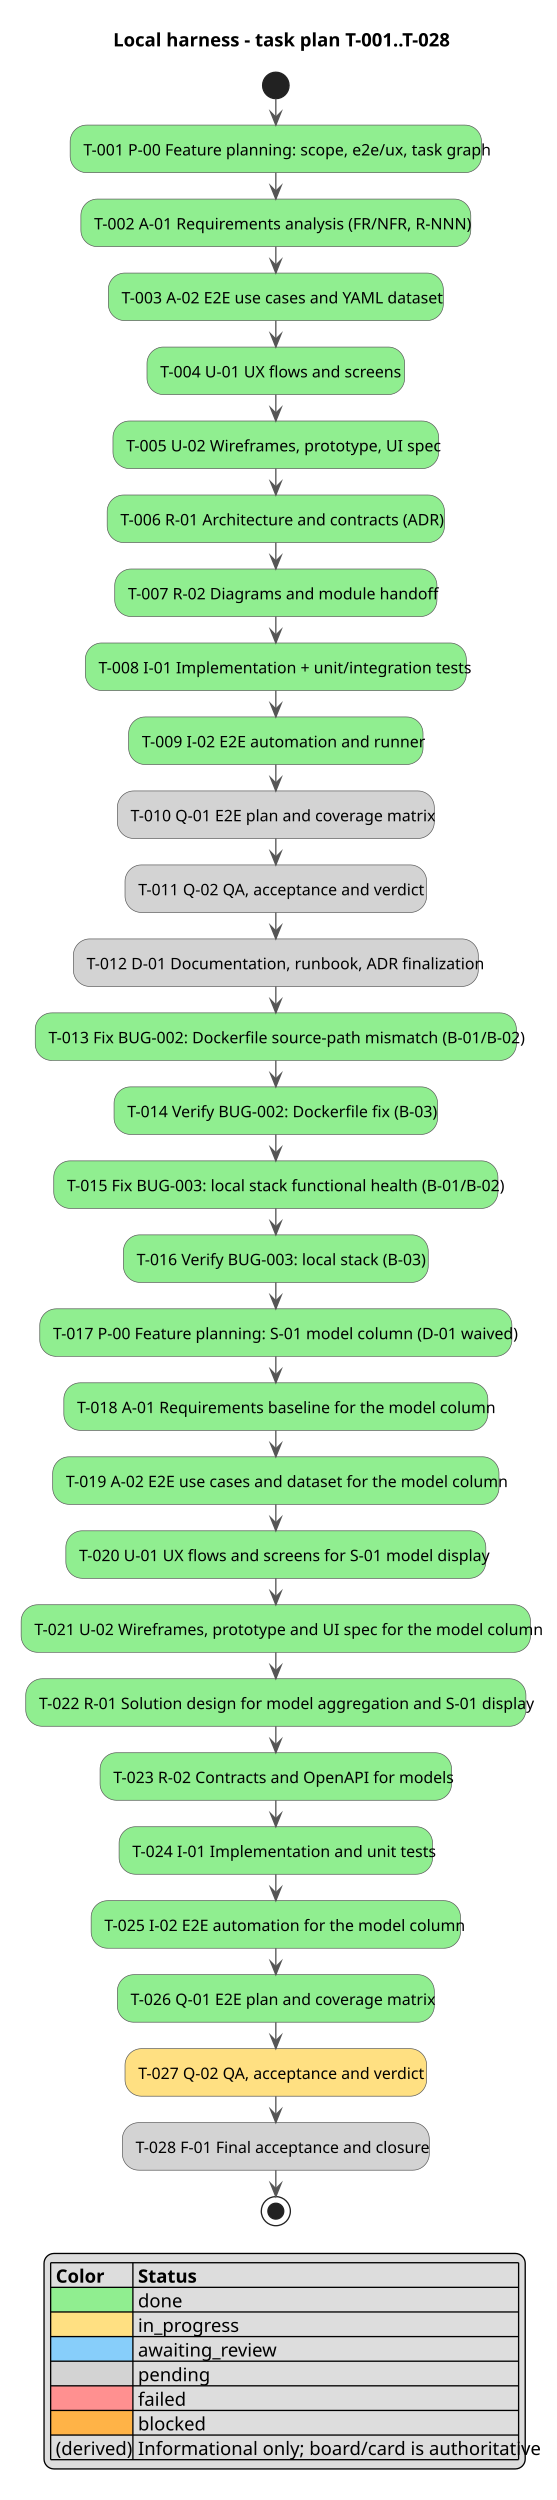
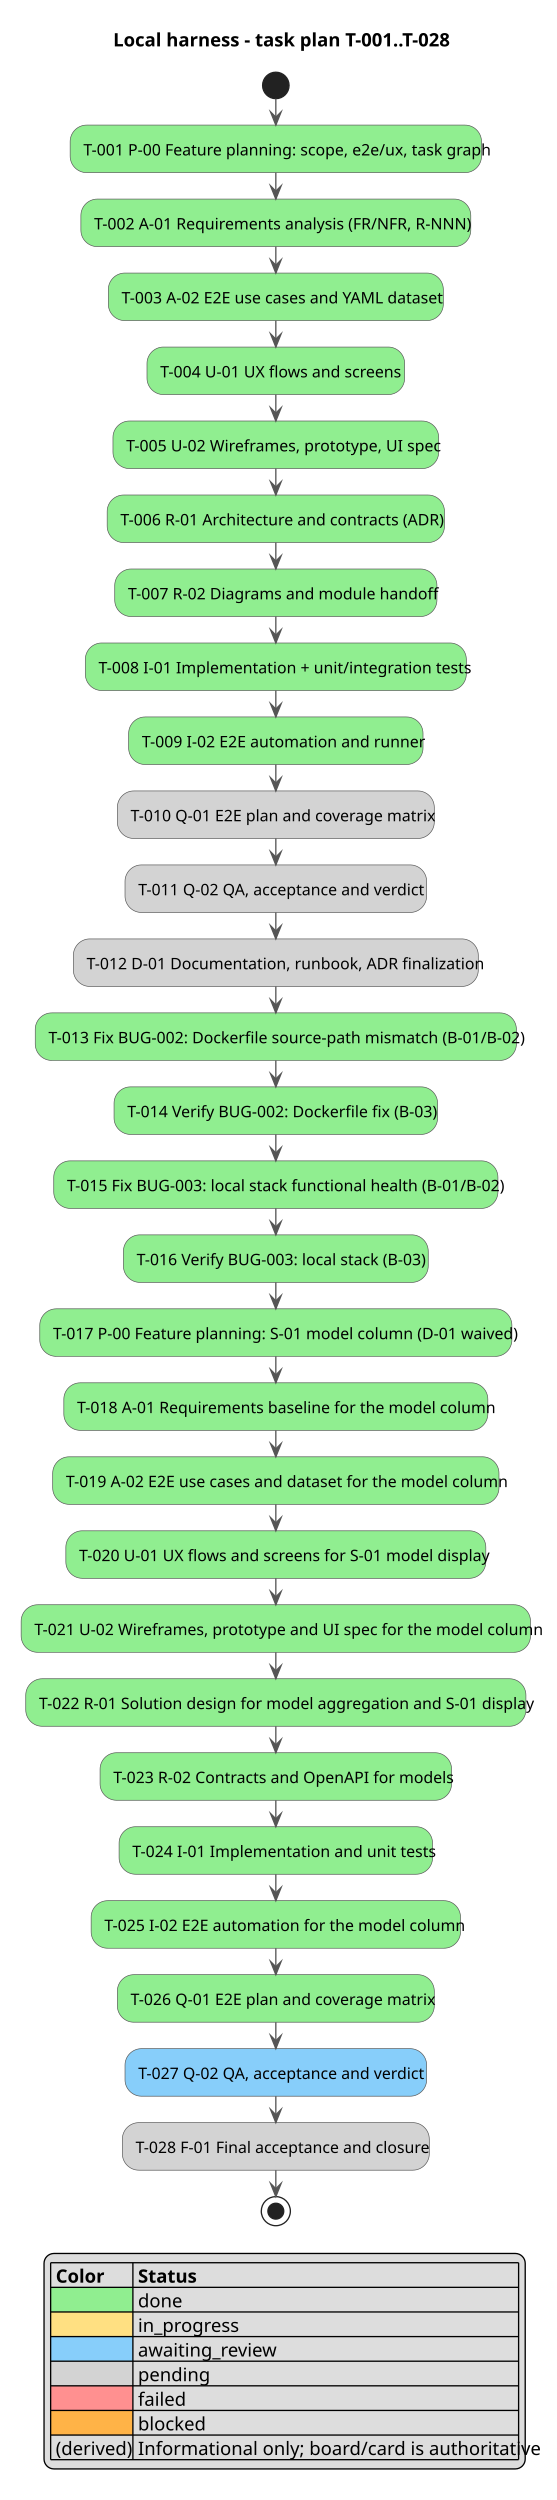
<svg xmlns="http://www.w3.org/2000/svg" version="1.1" data-diagram-type="ACTIVITY" style="width:421px;height:1891px;background:#FFFFFF;" width="421px" height="1891px" viewBox="0 0 421 1891" zoomAndPan="magnify" preserveAspectRatio="none" contentStyleType="text/css">
  <defs />
  <g font-family="sans-serif" lengthAdjust="spacing">
    <g class="title" data-source-line="5">
      <text x="85.599" y="35.107" fill="#000" font-size="14" textLength="248.076" font-weight="700" font-family="Segoe UI">Local harness - task plan T-001..T-028</text>
    </g>
    <ellipse cx="208.637" cy="64.621" rx="10" ry="10" fill="#222" style="stroke:#222;stroke-width:1;" />
    <rect x="53.072" y="94.621" width="311.129" height="35.961" fill="#90EE90" style="stroke:#555;stroke-width:0.5;" rx="12.5" ry="12.5" />
    <text x="63.072" y="117.57" fill="#000" font-size="12" textLength="291.129" font-family="Segoe UI">T-001 P-00 Feature planning: scope, e2e/ux, task graph</text>
    <rect x="61.182" y="150.582" width="294.91" height="35.961" fill="#90EE90" style="stroke:#555;stroke-width:0.5;" rx="12.5" ry="12.5" />
    <text x="71.182" y="173.531" fill="#000" font-size="12" textLength="274.91" font-family="Segoe UI">T-002 A-01 Requirements analysis (FR/NFR, R-NNN)</text>
    <rect x="81.941" y="206.543" width="253.391" height="35.961" fill="#90EE90" style="stroke:#555;stroke-width:0.5;" rx="12.5" ry="12.5" />
    <text x="91.941" y="229.492" fill="#000" font-size="12" textLength="233.391" font-family="Segoe UI">T-003 A-02 E2E use cases and YAML dataset</text>
    <rect x="111.191" y="262.504" width="194.891" height="35.961" fill="#90EE90" style="stroke:#555;stroke-width:0.5;" rx="12.5" ry="12.5" />
    <text x="121.191" y="285.453" fill="#000" font-size="12" textLength="174.891" font-family="Segoe UI">T-004 U-01 UX flows and screens</text>
    <rect x="85.451" y="318.465" width="246.371" height="35.961" fill="#90EE90" style="stroke:#555;stroke-width:0.5;" rx="12.5" ry="12.5" />
    <text x="95.451" y="341.414" fill="#000" font-size="12" textLength="226.371" font-family="Segoe UI">T-005 U-02 Wireframes, prototype, UI spec</text>
    <rect x="81.071" y="374.426" width="255.131" height="35.961" fill="#90EE90" style="stroke:#555;stroke-width:0.5;" rx="12.5" ry="12.5" />
    <text x="91.071" y="397.375" fill="#000" font-size="12" textLength="235.131" font-family="Segoe UI">T-006 R-01 Architecture and contracts (ADR)</text>
    <rect x="86.784" y="430.387" width="243.705" height="35.961" fill="#90EE90" style="stroke:#555;stroke-width:0.5;" rx="12.5" ry="12.5" />
    <text x="96.784" y="453.336" fill="#000" font-size="12" textLength="223.705" font-family="Segoe UI">T-007 R-02 Diagrams and module handoff</text>
    <rect x="64.536" y="486.348" width="288.201" height="35.961" fill="#90EE90" style="stroke:#555;stroke-width:0.5;" rx="12.5" ry="12.5" />
    <text x="74.536" y="509.297" fill="#000" font-size="12" textLength="268.201" font-family="Segoe UI">T-008 I-01 Implementation + unit/integration tests</text>
    <rect x="97.311" y="542.309" width="222.652" height="35.961" fill="#90EE90" style="stroke:#555;stroke-width:0.5;" rx="12.5" ry="12.5" />
    <text x="107.311" y="565.258" fill="#000" font-size="12" textLength="202.652" font-family="Segoe UI">T-009 I-02 E2E automation and runner</text>
    <rect x="88.768" y="598.27" width="239.738" height="35.961" fill="#D3D3D3" style="stroke:#555;stroke-width:0.5;" rx="12.5" ry="12.5" />
    <text x="98.768" y="621.219" fill="#000" font-size="12" textLength="219.738" font-family="Segoe UI">T-010 Q-01 E2E plan and coverage matrix</text>
    <rect x="94.565" y="654.23" width="228.143" height="35.961" fill="#D3D3D3" style="stroke:#555;stroke-width:0.5;" rx="12.5" ry="12.5" />
    <text x="104.565" y="677.18" fill="#000" font-size="12" textLength="208.143" font-family="Segoe UI">T-011 Q-02 QA, acceptance and verdict</text>
    <rect x="55.489" y="710.191" width="306.295" height="35.961" fill="#D3D3D3" style="stroke:#555;stroke-width:0.5;" rx="12.5" ry="12.5" />
    <text x="65.489" y="733.141" fill="#000" font-size="12" textLength="286.295" font-family="Segoe UI">T-012 D-01 Documentation, runbook, ADR finalization</text>
    <rect x="26.667" y="766.152" width="363.939" height="35.961" fill="#90EE90" style="stroke:#555;stroke-width:0.5;" rx="12.5" ry="12.5" />
    <text x="36.667" y="789.102" fill="#000" font-size="12" textLength="343.939" font-family="Segoe UI">T-013 Fix BUG-002: Dockerfile source-path mismatch (B-01/B-02)</text>
    <rect x="86.271" y="822.113" width="244.73" height="35.961" fill="#90EE90" style="stroke:#555;stroke-width:0.5;" rx="12.5" ry="12.5" />
    <text x="96.271" y="845.063" fill="#000" font-size="12" textLength="224.73" font-family="Segoe UI">T-014 Verify BUG-002: Dockerfile fix (B-03)</text>
    <rect x="40.65" y="878.074" width="335.973" height="35.961" fill="#90EE90" style="stroke:#555;stroke-width:0.5;" rx="12.5" ry="12.5" />
    <text x="50.65" y="901.023" fill="#000" font-size="12" textLength="315.973" font-family="Segoe UI">T-015 Fix BUG-003: local stack functional health (B-01/B-02)</text>
    <rect x="93.347" y="934.035" width="230.58" height="35.961" fill="#90EE90" style="stroke:#555;stroke-width:0.5;" rx="12.5" ry="12.5" />
    <text x="103.347" y="956.984" fill="#000" font-size="12" textLength="210.58" font-family="Segoe UI">T-016 Verify BUG-003: local stack (B-03)</text>
    <rect x="30.089" y="989.996" width="357.096" height="35.961" fill="#90EE90" style="stroke:#555;stroke-width:0.5;" rx="12.5" ry="12.5" />
    <text x="40.089" y="1012.945" fill="#000" font-size="12" textLength="337.096" font-family="Segoe UI">T-017 P-00 Feature planning: S-01 model column (D-01 waived)</text>
    <rect x="48.279" y="1045.957" width="320.715" height="35.961" fill="#90EE90" style="stroke:#555;stroke-width:0.5;" rx="12.5" ry="12.5" />
    <text x="58.279" y="1068.906" fill="#000" font-size="12" textLength="300.715" font-family="Segoe UI">T-018 A-01 Requirements baseline for the model column</text>
    <rect x="39.856" y="1101.918" width="337.561" height="35.961" fill="#90EE90" style="stroke:#555;stroke-width:0.5;" rx="12.5" ry="12.5" />
    <text x="49.856" y="1124.867" fill="#000" font-size="12" textLength="317.561" font-family="Segoe UI">T-019 A-02 E2E use cases and dataset for the model column</text>
    <rect x="49.806" y="1157.879" width="317.662" height="35.961" fill="#90EE90" style="stroke:#555;stroke-width:0.5;" rx="12.5" ry="12.5" />
    <text x="59.806" y="1180.828" fill="#000" font-size="12" textLength="297.662" font-family="Segoe UI">T-020 U-01 UX flows and screens for S-01 model display</text>
    <rect x="16" y="1213.84" width="385.273" height="35.961" fill="#90EE90" style="stroke:#555;stroke-width:0.5;" rx="12.5" ry="12.5" />
    <text x="26" y="1236.789" fill="#000" font-size="12" textLength="365.273" font-family="Segoe UI">T-021 U-02 Wireframes, prototype and UI spec for the model column</text>
    <rect x="19.475" y="1269.801" width="378.324" height="35.961" fill="#90EE90" style="stroke:#555;stroke-width:0.5;" rx="12.5" ry="12.5" />
    <text x="29.475" y="1292.75" fill="#000" font-size="12" textLength="358.324" font-family="Segoe UI">T-022 R-01 Solution design for model aggregation and S-01 display</text>
    <rect x="75.698" y="1325.762" width="265.877" height="35.961" fill="#90EE90" style="stroke:#555;stroke-width:0.5;" rx="12.5" ry="12.5" />
    <text x="85.698" y="1348.711" fill="#000" font-size="12" textLength="245.877" font-family="Segoe UI">T-023 R-02 Contracts and OpenAPI for models</text>
    <rect x="90.086" y="1381.723" width="237.102" height="35.961" fill="#90EE90" style="stroke:#555;stroke-width:0.5;" rx="12.5" ry="12.5" />
    <text x="100.086" y="1404.672" fill="#000" font-size="12" textLength="217.102" font-family="Segoe UI">T-024 I-01 Implementation and unit tests</text>
    <rect x="68.948" y="1437.684" width="279.377" height="35.961" fill="#90EE90" style="stroke:#555;stroke-width:0.5;" rx="12.5" ry="12.5" />
    <text x="78.948" y="1460.633" fill="#000" font-size="12" textLength="259.377" font-family="Segoe UI">T-025 I-02 E2E automation for the model column</text>
    <rect x="88.768" y="1493.645" width="239.738" height="35.961" fill="#90EE90" style="stroke:#555;stroke-width:0.5;" rx="12.5" ry="12.5" />
    <text x="98.768" y="1516.594" fill="#000" font-size="12" textLength="219.738" font-family="Segoe UI">T-026 Q-01 E2E plan and coverage matrix</text>
-     <rect x="94.565" y="1549.605" width="228.143" height="35.961" fill="#FFE082" style="stroke:#555;stroke-width:0.5;" rx="12.5" ry="12.5" />
+     <rect x="94.565" y="1549.605" width="228.143" height="35.961" fill="#87CEFA" style="stroke:#555;stroke-width:0.5;" rx="12.5" ry="12.5" />
    <text x="104.565" y="1572.555" fill="#000" font-size="12" textLength="208.143" font-family="Segoe UI">T-027 Q-02 QA, acceptance and verdict</text>
    <rect x="92.553" y="1605.566" width="232.168" height="35.961" fill="#D3D3D3" style="stroke:#555;stroke-width:0.5;" rx="12.5" ry="12.5" />
    <text x="102.553" y="1628.516" fill="#000" font-size="12" textLength="212.168" font-family="Segoe UI">T-028 F-01 Final acceptance and closure</text>
    <ellipse cx="208.637" cy="1672.527" rx="11" ry="11" fill="none" style="stroke:#222;stroke-width:1;" />
    <ellipse cx="208.637" cy="1672.527" rx="6" ry="6" fill="#222" style="stroke:#222;stroke-width:1;" />
    <line x1="208.637" y1="74.621" x2="208.637" y2="94.621" style="stroke:#555;stroke-width:1;" />
    <polygon points="204.637,84.621,208.637,94.621,212.637,84.621,208.637,88.621" fill="#555" style="stroke:#555;stroke-width:1;stroke-linejoin:miter;stroke-miterlimit:10;" />
    <line x1="208.637" y1="130.582" x2="208.637" y2="150.582" style="stroke:#555;stroke-width:1;" />
    <polygon points="204.637,140.582,208.637,150.582,212.637,140.582,208.637,144.582" fill="#555" style="stroke:#555;stroke-width:1;stroke-linejoin:miter;stroke-miterlimit:10;" />
    <line x1="208.637" y1="186.543" x2="208.637" y2="206.543" style="stroke:#555;stroke-width:1;" />
    <polygon points="204.637,196.543,208.637,206.543,212.637,196.543,208.637,200.543" fill="#555" style="stroke:#555;stroke-width:1;stroke-linejoin:miter;stroke-miterlimit:10;" />
    <line x1="208.637" y1="242.504" x2="208.637" y2="262.504" style="stroke:#555;stroke-width:1;" />
    <polygon points="204.637,252.504,208.637,262.504,212.637,252.504,208.637,256.504" fill="#555" style="stroke:#555;stroke-width:1;stroke-linejoin:miter;stroke-miterlimit:10;" />
    <line x1="208.637" y1="298.465" x2="208.637" y2="318.465" style="stroke:#555;stroke-width:1;" />
    <polygon points="204.637,308.465,208.637,318.465,212.637,308.465,208.637,312.465" fill="#555" style="stroke:#555;stroke-width:1;stroke-linejoin:miter;stroke-miterlimit:10;" />
    <line x1="208.637" y1="354.426" x2="208.637" y2="374.426" style="stroke:#555;stroke-width:1;" />
    <polygon points="204.637,364.426,208.637,374.426,212.637,364.426,208.637,368.426" fill="#555" style="stroke:#555;stroke-width:1;stroke-linejoin:miter;stroke-miterlimit:10;" />
    <line x1="208.637" y1="410.387" x2="208.637" y2="430.387" style="stroke:#555;stroke-width:1;" />
    <polygon points="204.637,420.387,208.637,430.387,212.637,420.387,208.637,424.387" fill="#555" style="stroke:#555;stroke-width:1;stroke-linejoin:miter;stroke-miterlimit:10;" />
    <line x1="208.637" y1="466.348" x2="208.637" y2="486.348" style="stroke:#555;stroke-width:1;" />
    <polygon points="204.637,476.348,208.637,486.348,212.637,476.348,208.637,480.348" fill="#555" style="stroke:#555;stroke-width:1;stroke-linejoin:miter;stroke-miterlimit:10;" />
    <line x1="208.637" y1="522.309" x2="208.637" y2="542.309" style="stroke:#555;stroke-width:1;" />
    <polygon points="204.637,532.309,208.637,542.309,212.637,532.309,208.637,536.309" fill="#555" style="stroke:#555;stroke-width:1;stroke-linejoin:miter;stroke-miterlimit:10;" />
    <line x1="208.637" y1="578.27" x2="208.637" y2="598.27" style="stroke:#555;stroke-width:1;" />
    <polygon points="204.637,588.27,208.637,598.27,212.637,588.27,208.637,592.27" fill="#555" style="stroke:#555;stroke-width:1;stroke-linejoin:miter;stroke-miterlimit:10;" />
    <line x1="208.637" y1="634.23" x2="208.637" y2="654.23" style="stroke:#555;stroke-width:1;" />
    <polygon points="204.637,644.23,208.637,654.23,212.637,644.23,208.637,648.23" fill="#555" style="stroke:#555;stroke-width:1;stroke-linejoin:miter;stroke-miterlimit:10;" />
    <line x1="208.637" y1="690.191" x2="208.637" y2="710.191" style="stroke:#555;stroke-width:1;" />
    <polygon points="204.637,700.191,208.637,710.191,212.637,700.191,208.637,704.191" fill="#555" style="stroke:#555;stroke-width:1;stroke-linejoin:miter;stroke-miterlimit:10;" />
    <line x1="208.637" y1="746.152" x2="208.637" y2="766.152" style="stroke:#555;stroke-width:1;" />
    <polygon points="204.637,756.152,208.637,766.152,212.637,756.152,208.637,760.152" fill="#555" style="stroke:#555;stroke-width:1;stroke-linejoin:miter;stroke-miterlimit:10;" />
    <line x1="208.637" y1="802.113" x2="208.637" y2="822.113" style="stroke:#555;stroke-width:1;" />
    <polygon points="204.637,812.113,208.637,822.113,212.637,812.113,208.637,816.113" fill="#555" style="stroke:#555;stroke-width:1;stroke-linejoin:miter;stroke-miterlimit:10;" />
    <line x1="208.637" y1="858.074" x2="208.637" y2="878.074" style="stroke:#555;stroke-width:1;" />
    <polygon points="204.637,868.074,208.637,878.074,212.637,868.074,208.637,872.074" fill="#555" style="stroke:#555;stroke-width:1;stroke-linejoin:miter;stroke-miterlimit:10;" />
    <line x1="208.637" y1="914.035" x2="208.637" y2="934.035" style="stroke:#555;stroke-width:1;" />
    <polygon points="204.637,924.035,208.637,934.035,212.637,924.035,208.637,928.035" fill="#555" style="stroke:#555;stroke-width:1;stroke-linejoin:miter;stroke-miterlimit:10;" />
    <line x1="208.637" y1="969.996" x2="208.637" y2="989.996" style="stroke:#555;stroke-width:1;" />
    <polygon points="204.637,979.996,208.637,989.996,212.637,979.996,208.637,983.996" fill="#555" style="stroke:#555;stroke-width:1;stroke-linejoin:miter;stroke-miterlimit:10;" />
    <line x1="208.637" y1="1025.957" x2="208.637" y2="1045.957" style="stroke:#555;stroke-width:1;" />
    <polygon points="204.637,1035.957,208.637,1045.957,212.637,1035.957,208.637,1039.957" fill="#555" style="stroke:#555;stroke-width:1;stroke-linejoin:miter;stroke-miterlimit:10;" />
    <line x1="208.637" y1="1081.918" x2="208.637" y2="1101.918" style="stroke:#555;stroke-width:1;" />
    <polygon points="204.637,1091.918,208.637,1101.918,212.637,1091.918,208.637,1095.918" fill="#555" style="stroke:#555;stroke-width:1;stroke-linejoin:miter;stroke-miterlimit:10;" />
    <line x1="208.637" y1="1137.879" x2="208.637" y2="1157.879" style="stroke:#555;stroke-width:1;" />
    <polygon points="204.637,1147.879,208.637,1157.879,212.637,1147.879,208.637,1151.879" fill="#555" style="stroke:#555;stroke-width:1;stroke-linejoin:miter;stroke-miterlimit:10;" />
    <line x1="208.637" y1="1193.84" x2="208.637" y2="1213.84" style="stroke:#555;stroke-width:1;" />
    <polygon points="204.637,1203.84,208.637,1213.84,212.637,1203.84,208.637,1207.84" fill="#555" style="stroke:#555;stroke-width:1;stroke-linejoin:miter;stroke-miterlimit:10;" />
    <line x1="208.637" y1="1249.801" x2="208.637" y2="1269.801" style="stroke:#555;stroke-width:1;" />
    <polygon points="204.637,1259.801,208.637,1269.801,212.637,1259.801,208.637,1263.801" fill="#555" style="stroke:#555;stroke-width:1;stroke-linejoin:miter;stroke-miterlimit:10;" />
    <line x1="208.637" y1="1305.762" x2="208.637" y2="1325.762" style="stroke:#555;stroke-width:1;" />
    <polygon points="204.637,1315.762,208.637,1325.762,212.637,1315.762,208.637,1319.762" fill="#555" style="stroke:#555;stroke-width:1;stroke-linejoin:miter;stroke-miterlimit:10;" />
    <line x1="208.637" y1="1361.723" x2="208.637" y2="1381.723" style="stroke:#555;stroke-width:1;" />
    <polygon points="204.637,1371.723,208.637,1381.723,212.637,1371.723,208.637,1375.723" fill="#555" style="stroke:#555;stroke-width:1;stroke-linejoin:miter;stroke-miterlimit:10;" />
    <line x1="208.637" y1="1417.684" x2="208.637" y2="1437.684" style="stroke:#555;stroke-width:1;" />
    <polygon points="204.637,1427.684,208.637,1437.684,212.637,1427.684,208.637,1431.684" fill="#555" style="stroke:#555;stroke-width:1;stroke-linejoin:miter;stroke-miterlimit:10;" />
    <line x1="208.637" y1="1473.645" x2="208.637" y2="1493.645" style="stroke:#555;stroke-width:1;" />
    <polygon points="204.637,1483.645,208.637,1493.645,212.637,1483.645,208.637,1487.645" fill="#555" style="stroke:#555;stroke-width:1;stroke-linejoin:miter;stroke-miterlimit:10;" />
    <line x1="208.637" y1="1529.605" x2="208.637" y2="1549.605" style="stroke:#555;stroke-width:1;" />
    <polygon points="204.637,1539.605,208.637,1549.605,212.637,1539.605,208.637,1543.605" fill="#555" style="stroke:#555;stroke-width:1;stroke-linejoin:miter;stroke-miterlimit:10;" />
    <line x1="208.637" y1="1585.566" x2="208.637" y2="1605.566" style="stroke:#555;stroke-width:1;" />
    <polygon points="204.637,1595.566,208.637,1605.566,212.637,1595.566,208.637,1599.566" fill="#555" style="stroke:#555;stroke-width:1;stroke-linejoin:miter;stroke-miterlimit:10;" />
    <line x1="208.637" y1="1641.527" x2="208.637" y2="1661.527" style="stroke:#555;stroke-width:1;" />
    <polygon points="204.637,1651.527,208.637,1661.527,212.637,1651.527,208.637,1655.527" fill="#555" style="stroke:#555;stroke-width:1;stroke-linejoin:miter;stroke-miterlimit:10;" />
    <g class="legend" data-source-line="38">
      <rect x="33.309" y="1704.527" width="363.965" height="162.969" fill="#DDD" style="stroke:#000;stroke-width:1;" rx="7.5" ry="7.5" />
      <text x="42.171" y="1726.635" fill="#000" font-size="14" textLength="35.403" font-weight="700" font-family="Segoe UI">Color</text>
      <text x="104.385" y="1726.635" fill="#000" font-size="14" textLength="40.906" font-weight="700" font-family="Segoe UI">Status</text>
      <rect x="38.309" y="1730.148" width="62.214" height="18.621" fill="#90EE90" style="stroke:none;" />
      <text x="38.309" y="1745.256" fill="#000" font-size="14" font-family="Segoe UI"> </text>
      <text x="104.357" y="1745.256" fill="#000" font-size="14" textLength="31.691" font-family="Segoe UI">done</text>
      <rect x="38.309" y="1748.77" width="62.214" height="18.621" fill="#FFE082" style="stroke:none;" />
      <text x="38.309" y="1763.877" fill="#000" font-size="14" font-family="Segoe UI"> </text>
      <text x="104.357" y="1763.877" fill="#000" font-size="14" textLength="70.738" font-family="Segoe UI">in_progress</text>
      <rect x="38.309" y="1767.391" width="62.214" height="18.621" fill="#87CEFA" style="stroke:none;" />
      <text x="38.309" y="1782.498" fill="#000" font-size="14" font-family="Segoe UI"> </text>
      <text x="104.357" y="1782.498" fill="#000" font-size="14" textLength="97.59" font-family="Segoe UI">awaiting_review</text>
      <rect x="38.309" y="1786.012" width="62.214" height="18.621" fill="#D3D3D3" style="stroke:none;" />
      <text x="38.309" y="1801.119" fill="#000" font-size="14" font-family="Segoe UI"> </text>
      <text x="104.357" y="1801.119" fill="#000" font-size="14" textLength="51.276" font-family="Segoe UI">pending</text>
      <rect x="38.309" y="1804.633" width="62.214" height="18.621" fill="#FF9090" style="stroke:none;" />
      <text x="38.309" y="1819.74" fill="#000" font-size="14" font-family="Segoe UI"> </text>
      <text x="104.357" y="1819.74" fill="#000" font-size="14" textLength="33.852" font-family="Segoe UI">failed</text>
      <rect x="38.309" y="1823.254" width="62.214" height="18.621" fill="#FFB347" style="stroke:none;" />
      <text x="38.309" y="1838.361" fill="#000" font-size="14" font-family="Segoe UI"> </text>
      <text x="104.357" y="1838.361" fill="#000" font-size="14" textLength="48.815" font-family="Segoe UI">blocked</text>
      <text x="42.144" y="1856.982" fill="#000" font-size="14" textLength="54.544" font-family="Segoe UI">(derived)</text>
      <text x="104.357" y="1856.982" fill="#000" font-size="14" textLength="284.081" font-family="Segoe UI">Informational only; board/card is authoritative</text>
      <line x1="38.309" y1="1711.527" x2="392.273" y2="1711.527" style="stroke:#000;stroke-width:1;" />
      <line x1="38.309" y1="1730.148" x2="392.273" y2="1730.148" style="stroke:#000;stroke-width:1;" />
      <line x1="38.309" y1="1748.77" x2="392.273" y2="1748.77" style="stroke:#000;stroke-width:1;" />
      <line x1="38.309" y1="1767.391" x2="392.273" y2="1767.391" style="stroke:#000;stroke-width:1;" />
      <line x1="38.309" y1="1786.012" x2="392.273" y2="1786.012" style="stroke:#000;stroke-width:1;" />
      <line x1="38.309" y1="1804.633" x2="392.273" y2="1804.633" style="stroke:#000;stroke-width:1;" />
      <line x1="38.309" y1="1823.254" x2="392.273" y2="1823.254" style="stroke:#000;stroke-width:1;" />
      <line x1="38.309" y1="1841.875" x2="392.273" y2="1841.875" style="stroke:#000;stroke-width:1;" />
      <line x1="38.309" y1="1860.496" x2="392.273" y2="1860.496" style="stroke:#000;stroke-width:1;" />
      <line x1="38.309" y1="1711.527" x2="38.309" y2="1860.496" style="stroke:#000;stroke-width:1;" />
      <line x1="100.522" y1="1711.527" x2="100.522" y2="1860.496" style="stroke:#000;stroke-width:1;" />
      <line x1="392.273" y1="1711.527" x2="392.273" y2="1860.496" style="stroke:#000;stroke-width:1;" />
    </g>
  </g>
</svg>
